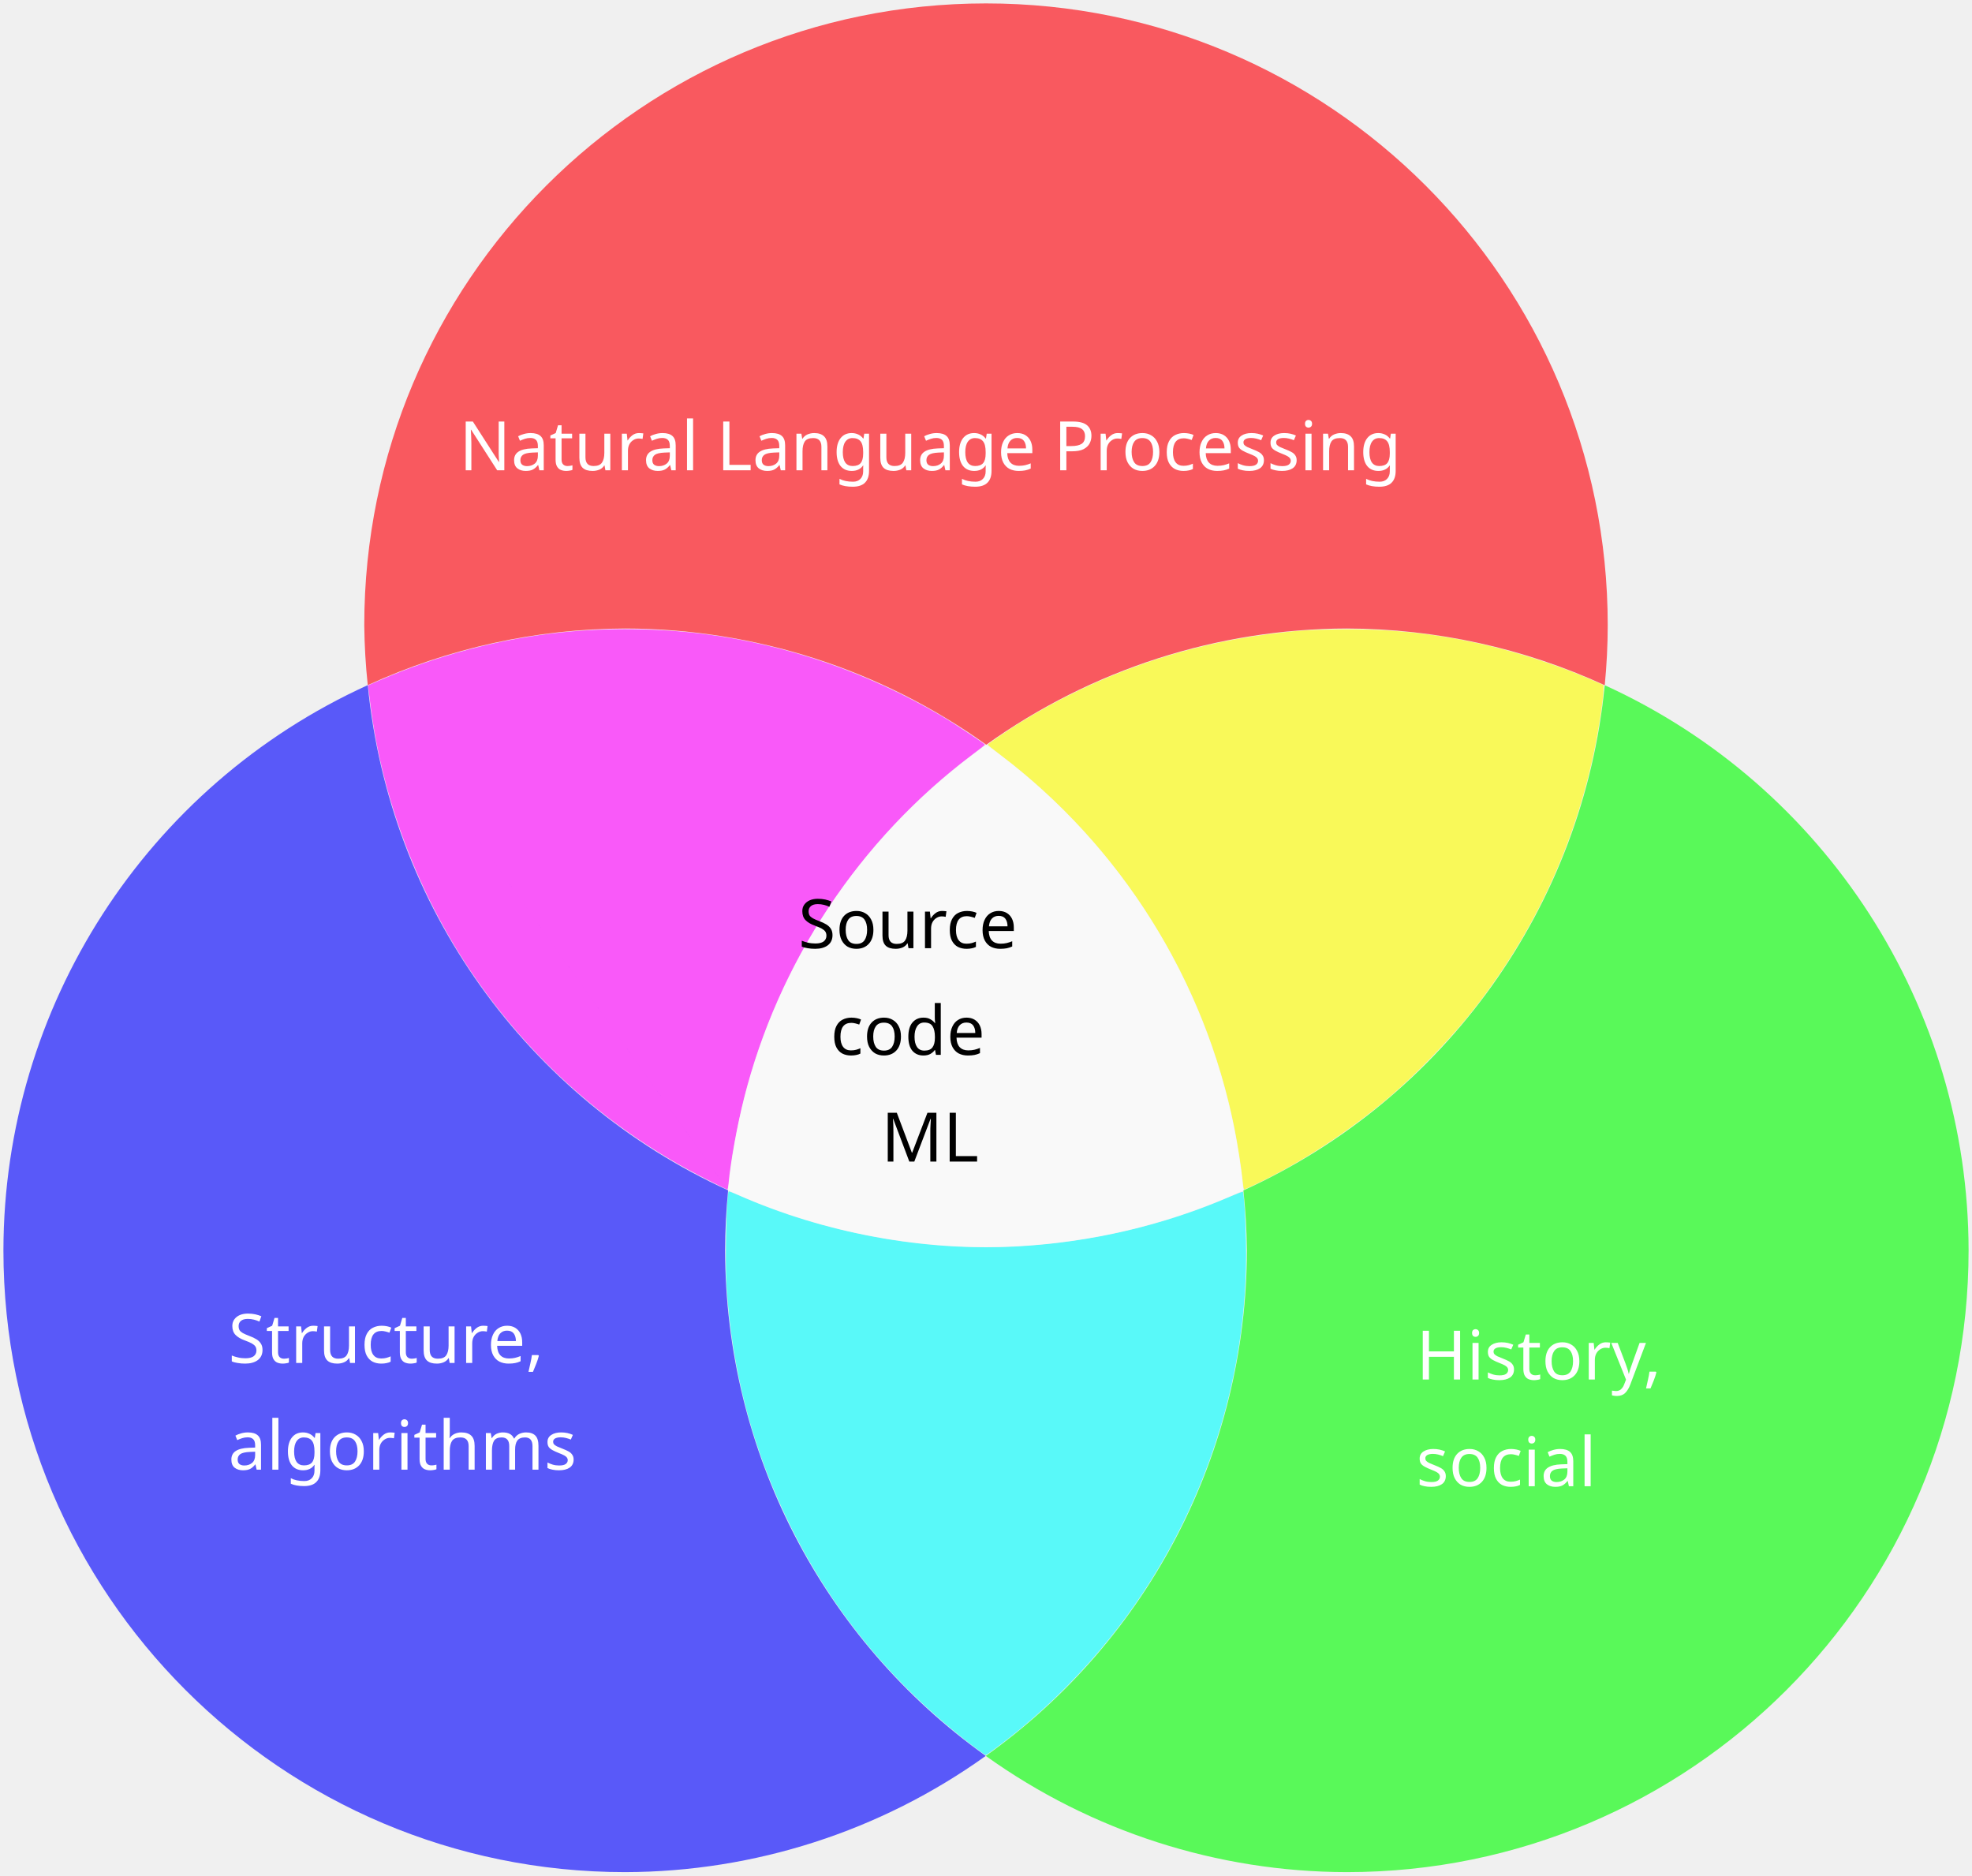
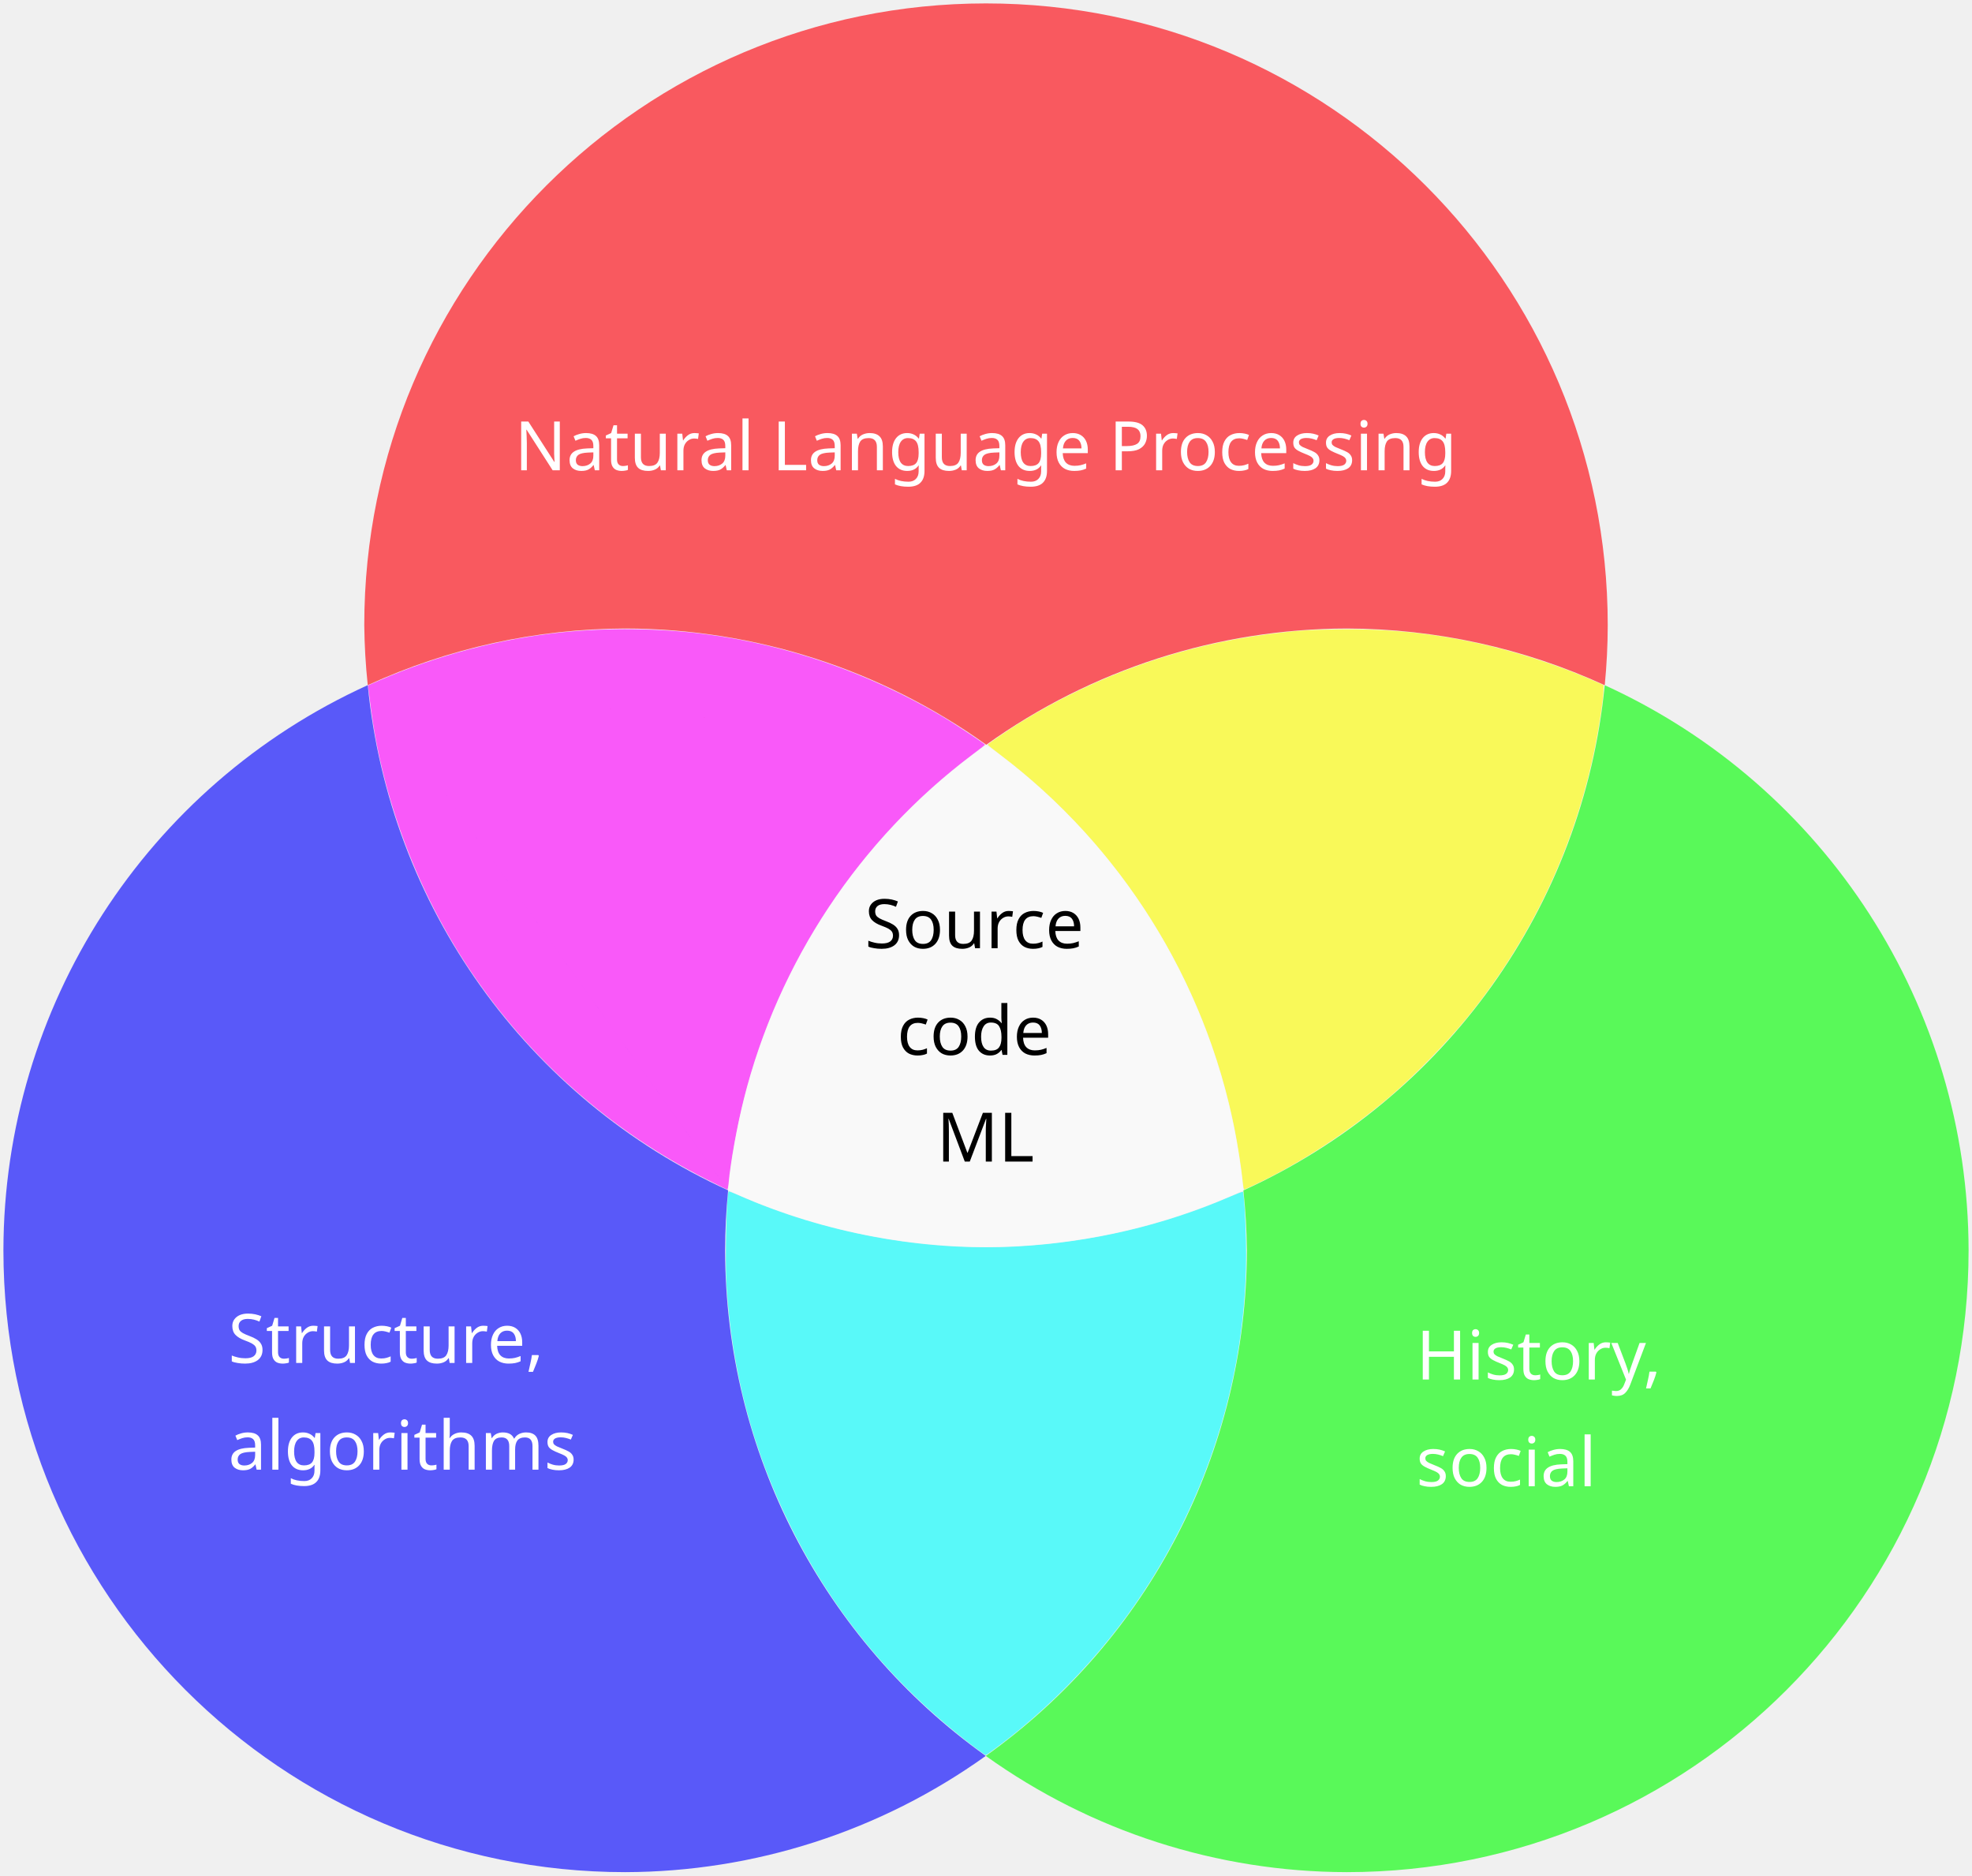
- <svg xmlns="http://www.w3.org/2000/svg" width="81.522mm" height="77.525mm" viewBox="0 0 288.857 274.695" id="svg2" version="1.1">
-   <defs id="defs4" />
-   <g id="layer1" transform="translate(-118.0714,-223.1673)">
-     <path style="fill:#ffff00;fill-opacity:0.627;stroke:none;stroke-width:1;stroke-linejoin:round;stroke-miterlimit:4;stroke-dasharray:none;stroke-opacity:0.502" d="m 182.138,173.876 c -0.037,-0.191 -0.102,-0.717 -0.146,-1.168 -0.152,-1.561 -0.709,-5.123 -1.144,-7.319 -4.33,-21.847 -16.645,-41.491 -34.429,-54.92 -0.955,-0.721 -1.736,-1.353 -1.736,-1.404 0,-0.105 3.169,-2.269 4.798,-3.276 11.139,-6.886 23.663,-11.324 36.519,-12.939 3.925,-0.493 5.356,-0.591 9.718,-0.665 8.001,-0.135 14.916,0.612 22.579,2.439 5.006,1.193 11.059,3.234 15.468,5.214 l 1.136,0.51 -0.034,0.919 c -0.048,1.3 -0.585,4.9 -1.175,7.864 -2.934,14.746 -9.375,28.394 -18.891,40.027 -3.036,3.711 -7.649,8.423 -11.217,11.458 -5.939,5.052 -12.873,9.589 -19.476,12.745 -0.99,0.473 -1.824,0.861 -1.852,0.861 -0.029,0 -0.082,-0.156 -0.118,-0.347 z" id="path4254" transform="translate(118.0714,223.1673)" />
-     <path style="fill:#00ffff;fill-opacity:0.627;stroke:none;stroke-width:1;stroke-linejoin:round;stroke-miterlimit:4;stroke-dasharray:none;stroke-opacity:0.502" d="m 142.41,255.645 c -11.371,-8.677 -20.209,-19.315 -26.506,-31.905 -5.596,-11.19 -8.704,-22.833 -9.492,-35.564 -0.225,-3.631 0.011,-13.363 0.331,-13.684 0.029,-0.029 0.636,0.206 1.35,0.522 12.633,5.593 27.265,8.291 40.883,7.539 10.877,-0.601 21.52,-3.092 31.25,-7.316 0.963,-0.418 1.783,-0.727 1.823,-0.688 0.157,0.157 0.385,3.716 0.464,7.249 0.462,20.65 -6.675,41.528 -19.812,57.958 -3.987,4.986 -8.6,9.661 -13.473,13.652 -1.854,1.519 -4.694,3.648 -4.854,3.64 -0.073,-0.004 -0.958,-0.636 -1.965,-1.404 z" id="path4256" transform="translate(118.0714,223.1673)" />
-     <path style="fill:#ff00ff;fill-opacity:0.627;stroke:none;stroke-width:1;stroke-linejoin:round;stroke-miterlimit:4;stroke-dasharray:none;stroke-opacity:0.502" d="M 103.495,172.731 C 89.446,165.608 77.716,155.262 68.971,142.277 61.199,130.737 55.998,116.964 54.286,103.386 c -0.145,-1.146 -0.291,-2.289 -0.326,-2.541 l -0.063,-0.457 1.609,-0.701 c 8.521,-3.714 17.784,-6.152 26.926,-7.086 6.608,-0.675 14.125,-0.584 20.645,0.249 12.169,1.555 24.081,5.664 34.85,12.022 1.896,1.119 6.39,4.098 6.348,4.207 -0.019,0.049 -0.83,0.685 -1.802,1.415 -16.516,12.388 -28.495,30.425 -33.517,50.468 -0.997,3.977 -1.966,9.322 -2.229,12.283 -0.048,0.538 -0.132,0.979 -0.187,0.979 -0.055,0 -1.425,-0.672 -3.045,-1.492 z" id="path4252" transform="translate(118.0714,223.1673)" />
-     <path id="path4209" style="fill:#0000ff;fill-opacity:0.627;stroke:none;stroke-width:1;stroke-linejoin:round;stroke-miterlimit:4;stroke-dasharray:none;stroke-opacity:0.502" d="m 224.726,397.505 c -29.525,-13.494 -49.635,-41.683 -52.785,-73.992 m 0,0 c -32.462,14.763 -53.321,47.116 -53.369,82.777 -4.6e-4,50.298 40.774,91.073 91.072,91.072 18.95,-0.041 37.415,-5.992 52.822,-17.023 -23.932,-17.074 -38.151,-44.65 -38.18,-74.049 0.005,-2.934 0.152,-5.866 0.439,-8.785" />
-     <path id="path4212" style="fill:#ff000a;fill-opacity:0.627;stroke:none;stroke-width:1;stroke-linejoin:round;stroke-miterlimit:4;stroke-dasharray:none;stroke-opacity:0.502" d="m 171.941,323.513 c 11.831,-5.427 24.687,-8.255 37.703,-8.293 18.974,0.026 37.465,5.978 52.893,17.023 m 0,0 c 15.407,-11.031 33.871,-16.982 52.82,-17.023 13.041,0.032 25.923,2.864 37.775,8.305 0.288,-2.92 0.435,-5.851 0.439,-8.785 4.7e-4,-50.298 -40.774,-91.073 -91.072,-91.072 -50.297,6.2e-4 -91.071,40.775 -91.07,91.072 0.029,2.931 0.2,5.859 0.512,8.773" />
-     <path style="fill:#00ff00;fill-opacity:0.627;stroke:none;stroke-width:1;stroke-linejoin:round;stroke-miterlimit:4;stroke-dasharray:none;stroke-opacity:0.502" d="m 353.132,323.525 a 91.071,91.071 0 0 1 -52.93,73.992 91.071,91.071 0 0 1 0.512,8.773 91.071,91.071 0 0 1 -38.248,74.049 91.071,91.071 0 0 0 52.891,17.023 91.071,91.071 0 0 0 91.072,-91.072 91.071,91.071 0 0 0 -53.297,-82.766 z" id="path4188" />
-     <path id="path4136" style="fill:#ffffff;fill-opacity:0.627;stroke:none;stroke-width:1;stroke-linejoin:round;stroke-miterlimit:4;stroke-dasharray:none;stroke-opacity:0.502" d="m 262.536,332.244 c -21.443,15.267 -35.231,39.066 -37.811,65.262 m 0,0 c 11.851,5.441 24.733,8.273 37.773,8.305 13.016,-0.038 25.872,-2.866 37.703,-8.293 -2.542,-26.176 -16.275,-49.975 -37.666,-65.273" />
-     <text xml:space="preserve" style="font-style:normal;font-weight:normal;font-size:12.5px;line-height:125%;font-family:sans-serif;letter-spacing:0px;word-spacing:0px;fill:#ffffff;fill-opacity:1;stroke:none;stroke-width:1px;stroke-linecap:butt;stroke-linejoin:miter;stroke-opacity:1" x="262.464" y="292.044" id="text4258">
-       <tspan id="tspan4260" x="262.464" y="292.044" style="font-size:10px;text-align:center;text-anchor:middle;fill:#ffffff;fill-opacity:1">Natural Language Processing</tspan>
-     </text>
-     <text xml:space="preserve" style="font-style:normal;font-weight:normal;font-size:12.5px;line-height:125%;font-family:sans-serif;letter-spacing:0px;word-spacing:0px;fill:#ffffff;fill-opacity:1;stroke:none;stroke-width:1px;stroke-linecap:butt;stroke-linejoin:miter;stroke-opacity:1;" x="151.508" y="422.789" id="text4262">
-       <tspan id="tspan4264" x="151.508" y="422.789" style="font-size:10px;fill:#ffffff;fill-opacity:1;">Structure,</tspan>
-       <tspan x="151.508" y="438.414" id="tspan4266" style="font-size:10px;fill:#ffffff;fill-opacity:1;">algorithms</tspan>
-     </text>
-     <text xml:space="preserve" style="font-style:normal;font-weight:normal;font-size:12.5px;line-height:125%;font-family:sans-serif;letter-spacing:0px;word-spacing:0px;fill:#ffffff;fill-opacity:1;stroke:none;stroke-width:1px;stroke-linecap:butt;stroke-linejoin:miter;stroke-opacity:1;" x="325.507" y="425.212" id="text4268">
-       <tspan id="tspan4270" x="325.507" y="425.212" style="font-size:10px;fill:#ffffff;fill-opacity:1;">History,</tspan>
-       <tspan x="325.507" y="440.837" id="tspan4272" style="font-size:10px;fill:#ffffff;fill-opacity:1;">social</tspan>
-     </text>
-     <text xml:space="preserve" style="font-style:normal;font-weight:normal;font-size:12.5px;line-height:125%;font-family:sans-serif;letter-spacing:0px;word-spacing:0px;fill:#000000;fill-opacity:1;stroke:none;stroke-width:1px;stroke-linecap:butt;stroke-linejoin:miter;stroke-opacity:1" x="262.421" y="362.04" id="text4282">
-       <tspan id="tspan4284" x="262.421" y="362.04" style="text-align:center;text-anchor:middle;font-size:10px">Source</tspan>
-       <tspan x="262.421" y="377.665" id="tspan4286" style="text-align:center;text-anchor:middle;font-size:10px">code</tspan>
-       <tspan x="262.421" y="393.29" id="tspan4288" style="text-align:center;text-anchor:middle;font-size:10px">ML</tspan>
-     </text>
-   </g>
+ <svg xmlns="http://www.w3.org/2000/svg" width="308.114" height="293.008" viewBox="0 0 288.857 274.695">
+   <path d="M182.138 173.876a17.895 17.895 0 0 1-.147-1.168c-.152-1.561-.708-5.123-1.143-7.318-4.33-21.847-16.645-41.492-34.43-54.92-.954-.722-1.736-1.353-1.736-1.405 0-.105 3.17-2.269 4.799-3.276 11.138-6.886 23.663-11.324 36.519-12.94 3.924-.492 5.356-.59 9.718-.664 8-.135 14.915.612 22.58 2.44 5.005 1.193 11.059 3.233 15.467 5.213l1.137.51-.034.92c-.047 1.3-.585 4.9-1.175 7.864a91.053 91.053 0 0 1-18.891 40.027c-3.036 3.711-7.649 8.423-11.217 11.458-5.94 5.052-12.873 9.59-19.476 12.746-.99.473-1.824.86-1.853.86-.028 0-.082-.156-.118-.347z" fill="#ff0" fill-opacity=".627" />
+   <path d="M142.41 255.645c-11.372-8.677-20.21-19.315-26.507-31.905-5.596-11.19-8.703-22.833-9.491-35.564-.225-3.63.01-13.363.33-13.683.03-.029.637.206 1.35.522 12.634 5.593 27.266 8.291 40.884 7.54 10.876-.602 21.52-3.093 31.25-7.316.963-.418 1.783-.728 1.823-.688.157.157.385 3.716.464 7.249.462 20.65-6.675 41.527-19.811 57.957a92.466 92.466 0 0 1-13.474 13.652c-1.854 1.519-4.694 3.648-4.854 3.64-.073-.004-.957-.635-1.964-1.404z" fill="#0ff" fill-opacity=".627" />
+   <path d="M103.495 172.731c-14.05-7.123-25.779-17.47-34.524-30.454-7.772-11.54-12.973-25.313-14.685-38.89-.145-1.146-.291-2.29-.326-2.541l-.063-.458 1.609-.701c8.521-3.714 17.784-6.152 26.926-7.086 6.608-.675 14.124-.584 20.645.249 12.168 1.555 24.081 5.664 34.85 12.022 1.896 1.12 6.39 4.098 6.348 4.207-.02.049-.83.686-1.802 1.415-16.516 12.388-28.496 30.425-33.517 50.467-.997 3.978-1.966 9.323-2.229 12.284-.047.538-.132.978-.187.978-.055 0-1.426-.671-3.045-1.492z" fill="#f0f" fill-opacity=".627" />
+   <path d="M106.654 174.338a91.071 91.071 0 0 1-52.785-73.992m0 0C21.407 115.109.55 147.46.5 183.123c0 50.298 40.774 91.073 91.072 91.072a91.072 91.072 0 0 0 52.823-17.023 91.071 91.071 0 0 1-38.18-74.049c.005-2.934.151-5.866.44-8.785" fill="#00f" fill-opacity=".627" />
+   <path d="M53.87 100.346a91.071 91.071 0 0 1 37.702-8.293 91.071 91.071 0 0 1 52.893 17.023m0 0a91.071 91.071 0 0 1 52.82-17.023 91.071 91.071 0 0 1 37.776 8.304c.287-2.92.434-5.851.439-8.785C235.5 41.274 194.726.5 144.428.5s-91.071 40.775-91.07 91.072c.029 2.931.2 5.86.511 8.774" fill="#ff000a" fill-opacity=".627" />
+   <path d="M235.06 100.357a91.071 91.071 0 0 1-52.93 73.993 91.071 91.071 0 0 1 .513 8.773 91.071 91.071 0 0 1-38.248 74.049 91.071 91.071 0 0 0 52.89 17.023 91.071 91.071 0 0 0 91.072-91.072 91.071 91.071 0 0 0-53.296-82.766z" fill="#0f0" fill-opacity=".627" />
+   <path d="M144.465 109.076a91.071 91.071 0 0 0-37.81 65.262m0 0a91.071 91.071 0 0 0 37.773 8.305 91.072 91.072 0 0 0 37.703-8.293 91.071 91.071 0 0 0-37.666-65.274" fill="#fff" fill-opacity=".627" />
+   <text style="line-height:125%" x="262.464" y="292.044" font-weight="400" font-size="12.5" font-family="sans-serif" letter-spacing="0" word-spacing="0" fill="#fff" transform="translate(-118.071 -223.167)">
+     <tspan x="262.464" y="292.044" style="text-align:center" font-size="10" text-anchor="middle">Natural Language Processing</tspan>
+   </text>
+   <text style="line-height:125%" x="151.508" y="422.789" font-weight="400" font-size="12.5" font-family="sans-serif" letter-spacing="0" word-spacing="0" fill="#fff" transform="translate(-118.071 -223.167)">
+     <tspan x="151.508" y="422.789" font-size="10">Structure,</tspan>
+     <tspan x="151.508" y="438.414" font-size="10">algorithms</tspan>
+   </text>
+   <text style="line-height:125%" x="325.507" y="425.212" font-weight="400" font-size="12.5" font-family="sans-serif" letter-spacing="0" word-spacing="0" fill="#fff" transform="translate(-118.071 -223.167)">
+     <tspan x="325.507" y="425.212" font-size="10">History,</tspan>
+     <tspan x="325.507" y="440.837" font-size="10">social</tspan>
+   </text>
+   <text style="line-height:125%" x="262.421" y="362.04" font-weight="400" font-size="12.5" font-family="sans-serif" letter-spacing="0" word-spacing="0" transform="translate(-118.071 -223.167)">
+     <tspan x="262.421" y="362.04" style="text-align:center" text-anchor="middle" font-size="10">Source</tspan>
+     <tspan x="262.421" y="377.665" style="text-align:center" text-anchor="middle" font-size="10">code</tspan>
+     <tspan x="262.421" y="393.29" style="text-align:center" text-anchor="middle" font-size="10">ML</tspan>
+   </text>
</svg>
